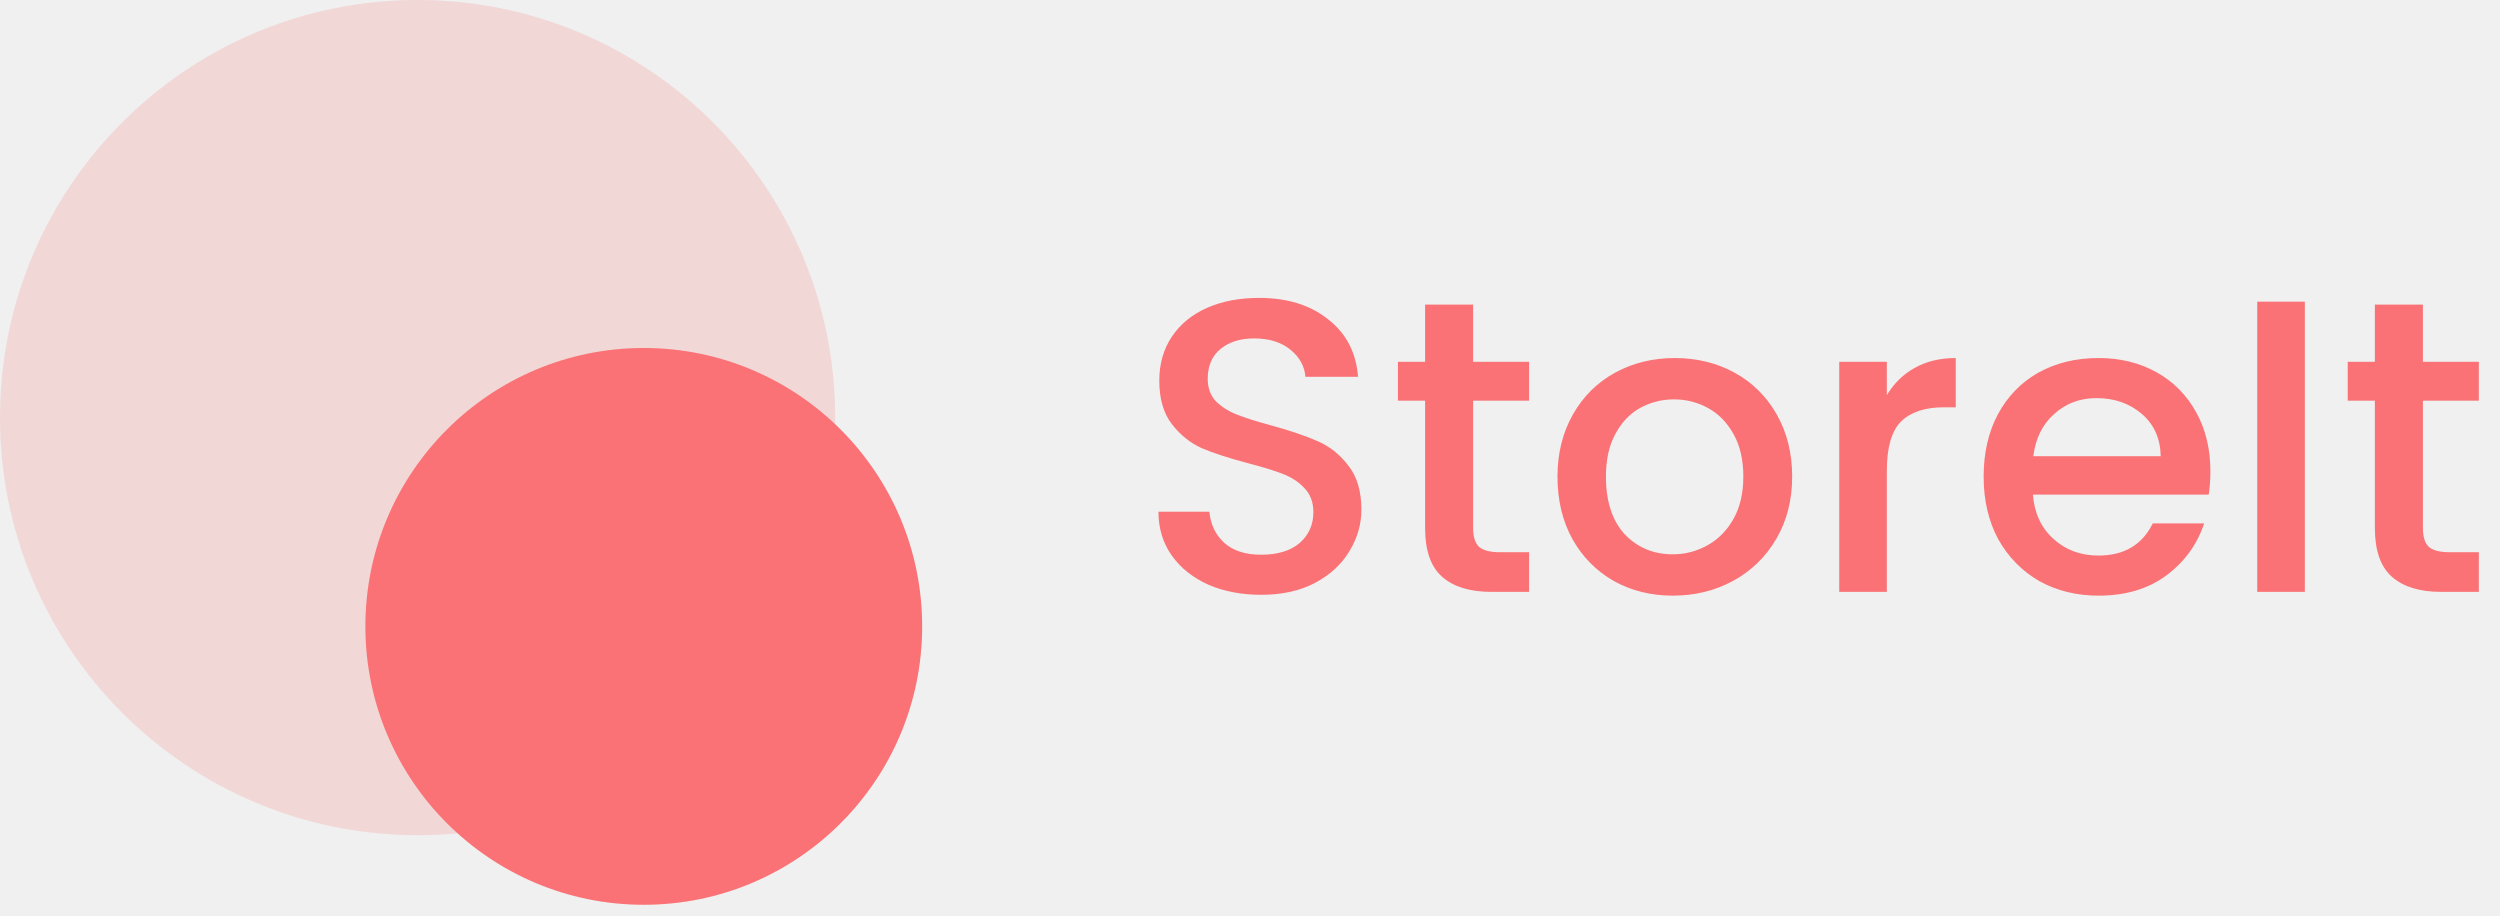
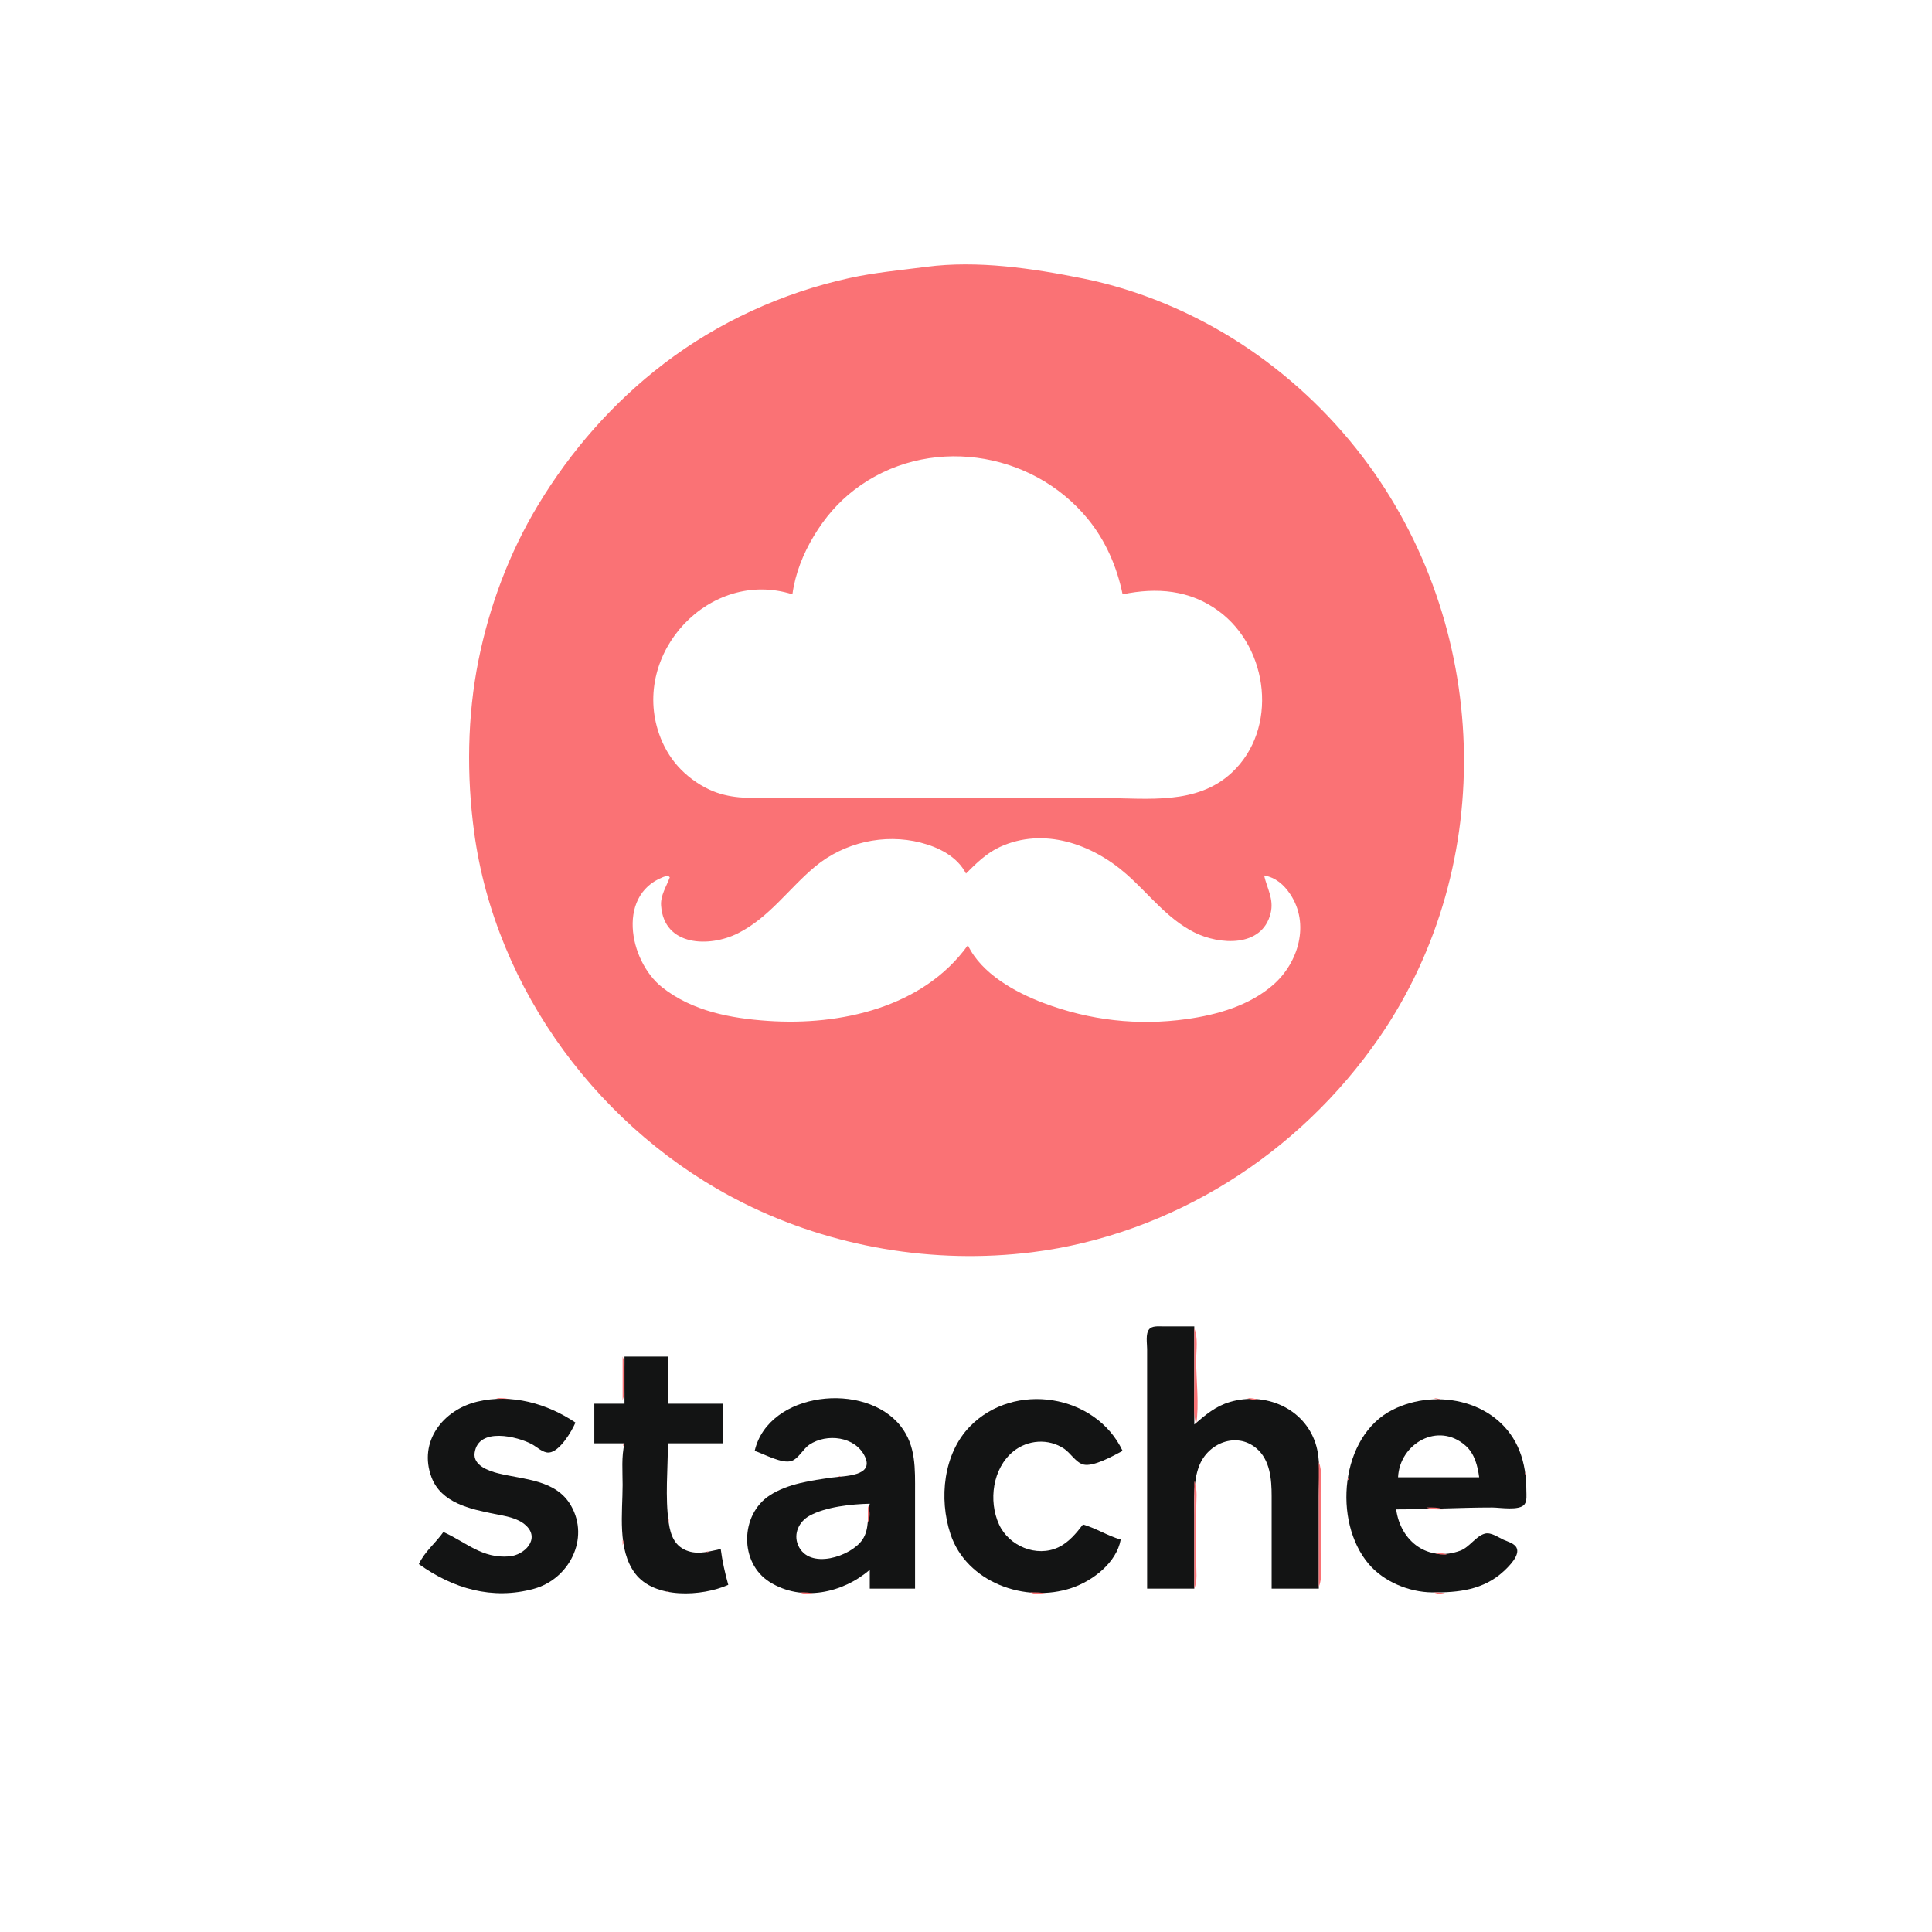
- <svg xmlns="http://www.w3.org/2000/svg" width="224" height="82" viewBox="0 0 224 82" fill="none">
-   <rect opacity="0.2" width="74.832" height="74.832" rx="37.416" fill="#FA7275" />
-   <rect x="32.738" y="31.18" width="49.888" height="49.888" rx="24.944" fill="#FA7275" />
-   <path d="M113.001 53.295C111.255 53.295 109.684 52.996 108.287 52.397C106.89 51.773 105.793 50.901 104.994 49.778C104.196 48.656 103.797 47.346 103.797 45.849H108.362C108.462 46.972 108.898 47.895 109.671 48.618C110.47 49.342 111.58 49.703 113.001 49.703C114.473 49.703 115.621 49.354 116.444 48.656C117.267 47.932 117.678 47.009 117.678 45.887C117.678 45.014 117.417 44.303 116.893 43.754C116.394 43.205 115.758 42.781 114.985 42.482C114.236 42.182 113.189 41.858 111.842 41.509C110.145 41.06 108.761 40.611 107.688 40.162C106.641 39.688 105.743 38.965 104.994 37.992C104.246 37.019 103.872 35.722 103.872 34.101C103.872 32.604 104.246 31.294 104.994 30.172C105.743 29.049 106.79 28.189 108.137 27.59C109.484 26.992 111.043 26.692 112.814 26.692C115.334 26.692 117.392 27.328 118.988 28.601C120.609 29.848 121.507 31.569 121.682 33.764H116.968C116.893 32.816 116.444 32.005 115.621 31.332C114.797 30.658 113.712 30.322 112.365 30.322C111.143 30.322 110.145 30.633 109.372 31.257C108.599 31.881 108.212 32.779 108.212 33.951C108.212 34.749 108.449 35.41 108.923 35.934C109.422 36.433 110.046 36.832 110.794 37.131C111.542 37.431 112.565 37.755 113.862 38.104C115.583 38.578 116.98 39.052 118.053 39.526C119.15 40 120.073 40.736 120.821 41.733C121.595 42.706 121.981 44.016 121.981 45.662C121.981 46.984 121.62 48.231 120.896 49.404C120.198 50.576 119.163 51.524 117.791 52.248C116.444 52.946 114.847 53.295 113.001 53.295ZM131.991 35.897V47.309C131.991 48.082 132.165 48.643 132.515 48.992C132.889 49.316 133.512 49.479 134.385 49.479H137.005V53.033H133.637C131.716 53.033 130.245 52.584 129.222 51.686C128.199 50.788 127.688 49.329 127.688 47.309V35.897H125.256V32.417H127.688V27.291H131.991V32.417H137.005V35.897H131.991ZM149.878 53.37C147.933 53.37 146.174 52.933 144.603 52.06C143.031 51.162 141.796 49.915 140.898 48.319C140 46.697 139.551 44.827 139.551 42.706C139.551 40.611 140.013 38.753 140.936 37.131C141.859 35.51 143.118 34.263 144.715 33.39C146.311 32.517 148.095 32.08 150.065 32.08C152.036 32.08 153.819 32.517 155.416 33.39C157.012 34.263 158.272 35.51 159.195 37.131C160.118 38.753 160.579 40.611 160.579 42.706C160.579 44.802 160.105 46.66 159.158 48.281C158.21 49.903 156.913 51.162 155.266 52.06C153.645 52.933 151.849 53.37 149.878 53.37ZM149.878 49.666C150.976 49.666 151.999 49.404 152.946 48.88C153.919 48.356 154.705 47.57 155.304 46.523C155.902 45.475 156.202 44.203 156.202 42.706C156.202 41.21 155.915 39.95 155.341 38.927C154.767 37.88 154.007 37.094 153.059 36.57C152.111 36.046 151.088 35.784 149.991 35.784C148.893 35.784 147.87 36.046 146.922 36.57C145.999 37.094 145.264 37.88 144.715 38.927C144.166 39.95 143.892 41.21 143.892 42.706C143.892 44.926 144.453 46.648 145.575 47.87C146.723 49.067 148.157 49.666 149.878 49.666ZM169.061 35.41C169.685 34.362 170.508 33.552 171.531 32.978C172.578 32.38 173.813 32.08 175.235 32.08V36.495H174.15C172.479 36.495 171.207 36.919 170.334 37.767C169.485 38.615 169.061 40.087 169.061 42.182V53.033H164.796V32.417H169.061V35.41ZM198.051 42.22C198.051 42.993 198.001 43.692 197.901 44.315H182.149C182.274 45.962 182.885 47.284 183.983 48.281C185.08 49.279 186.427 49.778 188.023 49.778C190.318 49.778 191.94 48.818 192.888 46.897H197.49C196.866 48.793 195.731 50.352 194.085 51.574C192.464 52.771 190.443 53.37 188.023 53.37C186.053 53.37 184.282 52.933 182.71 52.06C181.164 51.162 179.942 49.915 179.044 48.319C178.171 46.697 177.734 44.827 177.734 42.706C177.734 40.586 178.158 38.728 179.006 37.131C179.879 35.51 181.089 34.263 182.636 33.39C184.207 32.517 186.003 32.08 188.023 32.08C189.969 32.08 191.703 32.504 193.224 33.352C194.746 34.2 195.931 35.398 196.779 36.944C197.627 38.466 198.051 40.224 198.051 42.22ZM193.598 40.873C193.574 39.301 193.012 38.042 191.915 37.094C190.817 36.146 189.458 35.672 187.836 35.672C186.365 35.672 185.105 36.146 184.057 37.094C183.01 38.017 182.386 39.276 182.187 40.873H193.598ZM206.514 27.029V53.033H202.249V27.029H206.514ZM217.091 35.897V47.309C217.091 48.082 217.265 48.643 217.614 48.992C217.989 49.316 218.612 49.479 219.485 49.479H222.104V53.033H218.737C216.816 53.033 215.344 52.584 214.322 51.686C213.299 50.788 212.788 49.329 212.788 47.309V35.897H210.356V32.417H212.788V27.291H217.091V32.417H222.104V35.897H217.091Z" fill="#FA7275" />
+ <svg xmlns="http://www.w3.org/2000/svg" width="1024" height="1024">
+   <path style="fill:#ffffff; stroke:none;" d="M0 0L0 1024L1024 1024L1024 0L0 0z" />
+   <path style="fill:#FA7275; stroke:none;" d="M491 141.424C477.22 143.235 463.633 144.413 450 147.424C414.672 155.227 380.773 170.678 352 192.654C325.027 213.255 302.478 238.929 285 268C269.86 293.182 259.392 321.212 253.6 350C247.64 379.626 247.26 411.093 251.289 441C262.583 524.845 318.708 599.984 394 637.63C440.975 661.117 495.02 670.181 547 663.714C583.802 659.135 619.59 645.978 651 626.424C682.533 606.793 709.873 580.576 730.974 550C794.655 457.729 789.8 330.747 722.116 242C704.37 218.732 682.501 198.338 658 182.344C632.692 165.824 603.661 153.58 574 147.6C547.448 142.248 518.121 137.862 491 141.424z" />
+   <path style="fill:#ffffff; stroke:none;" d="M420 315C376.175 301.108 334.382 346.153 349.345 389C351.514 395.211 354.8 401.065 359.184 405.996C363.809 411.197 369.69 415.564 376 418.51C386.433 423.38 396.781 423 408 423L443 423L585 423C608.297 423 634.233 426.841 652.83 409.56C677.658 386.489 672.58 343.538 646 323.924C630.649 312.597 613.127 311.26 595 315C591.991 300.421 586.036 286.586 576.535 275C546.459 238.322 490.959 230.524 453 259.503C444.116 266.285 437.154 274.443 431.4 284C425.695 293.477 421.483 303.989 420 315M512 463C507.292 453.931 497.572 449.091 488 446.63C468.652 441.655 447.331 446.55 432 459.326C418.01 470.984 407.661 486.399 391 494.73C376.136 502.162 351.931 501.768 350.39 480C350.003 474.533 353.213 469.919 355 465L354 464C326.138 472.275 333.134 509.254 351 523.331C367.034 535.964 387.225 539.734 407 541.089C445.396 543.721 489.258 534.021 513 501C520.132 515.988 538.024 525.922 553 531.575C577.576 540.851 603.065 543.746 629 540.13C645.228 537.868 662.446 532.9 674.999 521.816C688.285 510.084 694.296 489.633 683.895 474C680.472 468.855 676.127 465.11 670 464C671.58 470.972 675.293 476.485 673.467 484C668.968 502.513 646.082 500.774 633 494.191C618.525 486.907 608.935 473.755 597 463.286C578.87 447.384 553.216 438.241 530 448.901C522.902 452.16 517.445 457.559 512 463z" />
+   <path style="fill:#131414; stroke:none;" d="M608 842L633 842L633 803C633 794.336 632.393 785.265 635.563 777C640.214 764.877 655.27 758.767 665.826 767.558C673.236 773.729 673.999 784.091 674 793L674 842L699 842L699 793C699 783.807 700.151 773.854 697.251 765C691.111 746.259 670.548 737.602 652 743.043C644.212 745.328 639.003 749.87 633 755L633 703L616 703.001C613.791 703.016 610.583 702.639 609.028 704.603C607.088 707.052 608 712.09 608 715L608 741L608 842z" />
+   <path style="fill:#FA7275; stroke:none;" d="M633 704L633 736C633 742.239 632.223 748.988 634 755C635.668 744.313 634 731.898 634 721C634 715.65 635.085 708.969 633 704M330 719L330 742C332.284 736.557 332.284 724.443 330 719z" />
+   <path style="fill:#131414; stroke:none;" d="M331 719L331 744L315 744L315 765L331 765C329.305 772.12 330 779.719 330 787C330 801.851 327.087 821.271 336.637 833.96C346.924 847.627 372.021 846.187 386 840C384.253 833.787 382.827 827.403 382 821C376.397 822.156 370.697 823.983 365 822.196C357.712 819.911 355.421 813.911 354.428 807C352.479 793.43 354 778.704 354 765L383 765L383 744L354 744L354 719L331 719z" />
+   <path style="fill:#FA7275; stroke:none;" d="M263 741C265.613 742.098 268.165 741.993 271 742C268.387 740.902 265.836 741.007 263 741M661 741C663.052 741.874 664.747 741.953 667 742C664.948 741.126 663.253 741.047 661 741M760 741C761.506 741.683 762.315 741.826 764 742C762.494 741.317 761.685 741.174 760 741z" />
+   <path style="fill:#131414; stroke:none;" d="M235 812C230.887 817.844 225.009 822.431 222 829C240.07 841.942 260.864 848.174 283 842.079C301.517 836.981 312.755 815.626 302.633 798C294.691 784.168 277.668 784.273 264 780.87C259.013 779.628 250.603 776.695 251.567 770C253.551 756.22 274.354 761.352 282 765.518C284.627 766.949 287.796 770.148 290.996 769.887C296.655 769.424 303.021 758.675 305 754C289.991 743.883 271.111 738.564 253 742.899C234.863 747.24 221.579 764.093 228.714 783C233.854 796.623 249.28 799.836 262 802.4C267.701 803.549 274.33 804.395 278.772 808.532C286.438 815.674 277.995 824.224 270 824.906C255.447 826.147 247.19 817.425 235 812z" />
+   <path style="fill:#FA7275; stroke:none;" d="M278 742L279 743L278 742M430 742L431 743L430 742z" />
+   <path style="fill:#131414; stroke:none;" d="M400 769C404.876 770.587 414.599 776.082 419.625 774.303C423.294 773.005 425.711 767.896 429.001 765.703C438.21 759.562 453.363 761.309 458.427 772.001C463.408 782.519 447.614 782.2 441 783.13C429.966 784.682 417.536 786.377 408.001 792.549C392.294 802.715 391.699 828.339 408.004 838.532C424.921 849.106 446.642 844.415 461 832L461 842L485 842L485 791C485 778.588 485.555 766.368 477.471 756.004C458.602 731.814 407.266 737.608 400 769z" />
+   <path style="fill:#FA7275; stroke:none;" d="M540 742L541 743L540 742z" />
+   <path style="fill:#131414; stroke:none;" d="M594 816C587.086 814.009 580.914 809.991 574 808C570.446 812.664 566.409 817.52 561 820.08C549.37 825.585 534.75 819.422 529.518 808C523.758 795.423 526.141 778.218 537.004 769.34C544.686 763.062 555.686 762.303 564 767.853C567.357 770.094 570.237 775.151 574.17 776.211C579.477 777.643 590.327 771.463 595 769C580.764 738.907 537.527 731.971 514.09 756.04C499.964 770.548 497.598 794.335 503.749 813C512.239 838.763 543.499 849.892 568 841.644C579.218 837.868 591.791 828.239 594 816z" />
+   <path style="fill:#FA7275; stroke:none;" d="M561 742L562 743L561 742M672 742L673 743L672 742M752 742L753 743L752 742z" />
+   <path style="fill:#131414; stroke:none;" d="M740 800C757.004 800 773.951 799 791 799C794.938 799 805.254 800.829 807.972 797.397C809.466 795.51 808.999 792.234 809 790C809.003 782.858 808.018 775.676 805.384 769C795.02 742.727 761.953 735.118 738 747.273C710.373 761.292 706.26 806.361 725.468 828.961C733.451 838.354 746.793 843.85 759 843.996C772.891 844.162 786.249 842.709 796.96 832.816C799.531 830.441 805.761 824.416 803.839 820.394C802.699 818.008 799.205 817.126 797 816.139C794.217 814.893 790.372 812.057 787.17 812.816C782.388 813.95 778.933 820.033 774 821.867C757 828.189 742.295 817.03 740 800z" />
+   <path style="fill:#FA7275; stroke:none;" d="M772 742L773 743L772 742M250 743L251 744L250 743M283 743L284 744L283 743M457 743L458 744L457 743M650 743L651 744L650 743M676 743L677 744L676 743M747 743L748 744L747 743M247 744L248 745L247 744M286 744L287 745L286 744M422 744L423 745L422 744M460 744L461 745L460 744M744 744L745 745L744 744M289 745L290 746L289 745M463 745L464 746L463 745M571 745L572 746L571 745M645 745L646 746L645 745M782 745L783 746L782 745M417 746L418 747L417 746M465 746L466 747L465 746M573 746L574 747L573 746M739 746L740 747L739 746M415 747L416 748L415 747M575 747L576 748L575 747M684 747L685 748L684 747M737 747L738 748L737 747M786 747L787 748L786 747M239 748L240 749L239 748M640 748L641 749L640 748M412 749L413 750L412 749M470 749L471 750L470 749M522 749L523 750L522 749M299 750L300 751L299 750M519 751L520 752L519 751M581 751L582 752L581 751M731 751L732 752L731 751M792 751L793 752L792 751M302 752L303 753L302 752z" />
+   <path style="fill:#ffffff; stroke:none;" d="M633 754L634 755L633 754z" />
+   <path style="fill:#FA7275; stroke:none;" d="M231 756L232 757L231 756M404 757L405 758L404 757M478 757L479 758L478 757M587 757L588 758L587 757M302 758L303 759L302 758M694 758L695 759L694 758M724 758L725 759L724 758M799 758L800 759L799 758M510 760L511 761L510 760M695 760L696 761L695 760M259 761L260 762L259 761M271 761L272 762L271 761M590 761L591 762L590 761M757 761L758 762L757 761z" />
+   <path style="fill:#ffffff; stroke:none;" d="M741 783L784 783C783.187 776.966 781.606 770.563 776.895 766.34C762.312 753.268 741.816 765.145 741 783z" />
+   <path style="fill:#FA7275; stroke:none;" d="M767 761L768 762L767 761M801 761L802 762L801 761M445 762L446 763L445 762M770 762L771 763L770 762M401 763L402 764L401 763M650 763L651 764L650 763M657 763L658 764L657 763M280 764L281 765L280 764M297 764L298 765L297 764M546 764L547 765L546 764M592 764L593 765L592 764M774 764L775 765L774 764M282 765L283 766L282 765M330.333 765.667C330.278 765.722 330.222 766.778 330.667 766.333C330.722 766.278 330.778 765.222 330.333 765.667M354 765L355 766L354 765M644 765L645 766L644 765M663 765L664 766L663 765M227 766L228 767L227 766M400 766L401 767L400 766M506 766L507 767L506 766M540 766L541 767L540 766M562 766L563 767L562 766M719 766L720 767L719 766M747 766L748 767L747 766M666 767L667 768L666 767M746 767L747 768L746 767M505 768L506 769L505 768M667 768L668 769L667 768M401 769L402 770L401 769M457 769L458 770L457 769M805 769L806 770L805 769M292 770L293 771L292 770M504 770L505 771L504 770M717 771L718 772L717 771M410 772L411 773L410 772M484 772L485 773L484 772M586 772L587 773L586 772M637 772L638 773L637 772M670 772L671 773L670 772M251 773L252 774L251 773M413 773L414 774L413 773M503 773L504 774L503 773M416 774L417 775L416 774M459 774L460 775L459 774M581 774L582 775L581 774M716 774L717 775L716 774M742 774L743 775L742 774M419 775L420 776L419 775M699 775L699 841C701.189 835.784 700 828.619 700 823L700 791C700 785.92 700.981 779.72 699 775M782 775L783 776L782 775M807 775L808 776L807 775M253 776L254 777L253 776M502 776L503 777L502 776M576 776L577 777L576 776M635 776L636 777L635 776M529 777L530 778L529 777M715 778L716 779L715 778M258 779L259 780L258 779M783 779L784 780L783 779M457 780L458 781L457 780M808.333 780.667C808.278 780.722 808.222 781.778 808.667 781.333C808.722 781.278 808.778 780.222 808.333 780.667M451 781L452 782L451 781M501 781L502 782L501 781M228 782L229 783L228 782M271 782L272 783L271 782M444.667 782.333C444.222 782.778 445.278 782.722 445.333 782.667C445.778 782.222 444.722 782.278 444.667 782.333M673 782L674 783L673 782M277 783L278 784L277 783M438 783L439 784L438 783M714.333 783.667C714.278 783.722 714.222 784.778 714.667 784.333C714.722 784.278 714.778 783.222 714.333 783.667M432 784L433 785L432 784M285 785L286 786L285 785M427 785L428 786L427 785M633 785L633 842C634.769 837.785 634 832.535 634 828L634 800C634 795.191 634.875 789.469 633 785M288 786L289 787L288 786M419 787L420 788L419 787M416 788L417 789L416 788M232 789L233 790L232 789M235 792L236 793L235 792M405 794L406 795L405 794M302 797L303 798L302 797z" />
+   <path style="fill:#ffffff; stroke:none;" d="M461 797C451.275 797.201 437.617 798.638 429.005 803.417C423.509 806.467 420.411 812.885 423.009 818.957C428.757 832.389 451.124 824.972 457.146 815.996C460.988 810.269 459.476 803.4 461 797z" />
+   <path style="fill:#FA7275; stroke:none;" d="M448 798L449 799L448 798M460 798L460 807C461.256 804.006 461.256 800.994 460 798M303 799L304 800L303 799M400 799L401 800L400 799M442 799L443 800L442 799M756 799C758.89 800.213 761.874 799.998 765 800C762.11 798.787 759.126 799.002 756 799M253 800L254 801L253 800M437 800L438 801L437 800M257 801L258 802L257 801M433 801L434 802L433 801M262 802L263 803L262 802M267 803L268 804L267 803M740 803L741 804L740 803M271 804L272 805L271 804M354 804L354 808C354.71 806.24 354.71 805.76 354 804M274 805L275 806L274 805M305 805L306 806L305 805M715 807L716 808L715 807M279 808L280 809L279 808M396 808L397 809L396 808M502 808L503 809L502 808M529 808L530 809L529 808M280 809L281 810L280 809M422 810L423 811L422 810M530 810L531 811L530 810M572 810L573 811L572 810M580 810L581 811L580 810M742 810L743 811L742 810M582 811L583 812L582 811M716 811L717 812L716 811M743 812L744 813L743 812M234 813L235 814L234 813M532 813L533 814L532 813M533 814L534 815L533 814M589 814L590 815L589 814M784 814L785 815L784 814M240 815L241 816L240 815M457 815L458 816L457 815M591 815L592 816L591 815M745 815L746 816L745 815M795 815L796 816L795 815M330 816L330 819C330.696 817.446 330.696 817.554 330 816M356 816L357 817L356 816M535 816L536 817L535 816M797 816L798 817L797 816M594 817L595 818L594 817M718 817L719 818L718 817M281 818L282 819L281 818M422 818L423 819L422 818M748 818L749 819L748 818M780 818L781 819L780 818M246 819L247 820L246 819M305 819L306 820L305 819M593 819L594 820L593 819M719 819L720 820L719 819M804 819L805 820L804 819M396 820L397 821L396 820M423 820L424 821L423 820M751 820L752 821L751 820M777 820L778 821L777 820M805 820L806 821L805 820M250 821L251 822L250 821M279 821L280 822L279 821M379 821L380 822L379 821M720 821L721 822L720 821M753 821L754 822L753 821M775 821L776 822L775 821M226 822L227 823L226 822M331 822L332 823L331 822M374.667 822.333C374.222 822.778 375.278 822.722 375.333 822.667C375.778 822.222 374.722 822.278 374.667 822.333M772 822L773 823L772 822M225 823L226 824L225 823M276 823L277 824L276 823M760 823C762.331 823.984 764.457 823.981 767 824C764.668 823.015 762.543 823.019 760 823M260 824L261 825L260 824M273 824L274 825L273 824M803 824L804 825L803 824M303 825L304 826L303 825M432 825L433 826L432 825M442 825L443 826L442 825M511 826L512 827L511 826M398 827L399 828L398 827M724 827L725 828L724 827M801 827L802 828L801 827M333 828L334 829L333 828M399 829L400 830L399 829M586 829L587 830L586 829M224 830L225 831L224 830M334 830L335 831L334 830M585 830L586 831L585 830M584 831L585 832L584 831M401 832L402 833L401 832M583 832L584 833L583 832M228 833L229 834L228 833M518 833L519 834L518 833M730 833L731 834L730 833M384 834L385 835L384 834M456 835L457 836L456 835M793 835L794 836L793 835M734 836L735 837L734 836M406 837L407 838L406 837M524 837L525 838L524 837M790 837L791 838L790 837M291 838L292 839L291 838M341 838L342 839L341 838M409 839L410 840L409 839M450 839L451 840L450 839M528 839L529 840L528 839M241 840L242 841L241 840M287 840L288 841L287 840M385 840L386 841L385 840M411 840L412 841L411 840M448 840L449 841L448 840M530 840L531 841L530 840M742 840L743 841L742 840M244 841L245 842L244 841M382 841L383 842L382 841M413 841L414 842L413 841M446 841L447 842L446 841M533 841L534 842L533 841M568 841L569 842L568 841M248 842L249 843L248 842M281 842L282 843L281 842M416 842L417 843L416 842M443 842L444 843L443 842M536 842L537 843L536 842M565 842L566 843L565 842M748 842L749 843L748 842M778 842L779 843L778 842M252 843L253 844L252 843M276 843L277 844L276 843M353.667 843.333C353.222 843.778 354.278 843.722 354.333 843.667C354.778 843.222 353.722 843.278 353.667 843.333M373 843L374 844L373 843M419 843L420 844L419 843M439 843L440 844L439 843M540 843L541 844L540 843M561 843L562 844L561 843M752 843L753 844L752 843M774 843L775 844L774 843M424 844C426.613 845.098 429.165 844.993 432 845C429.387 843.902 426.835 844.007 424 844M546 844C548.89 845.213 551.874 844.998 555 845C552.11 843.787 549.126 844.002 546 844M760 844C762.331 844.984 764.457 844.981 767 845C764.668 844.015 762.543 844.019 760 844z" />
</svg>
